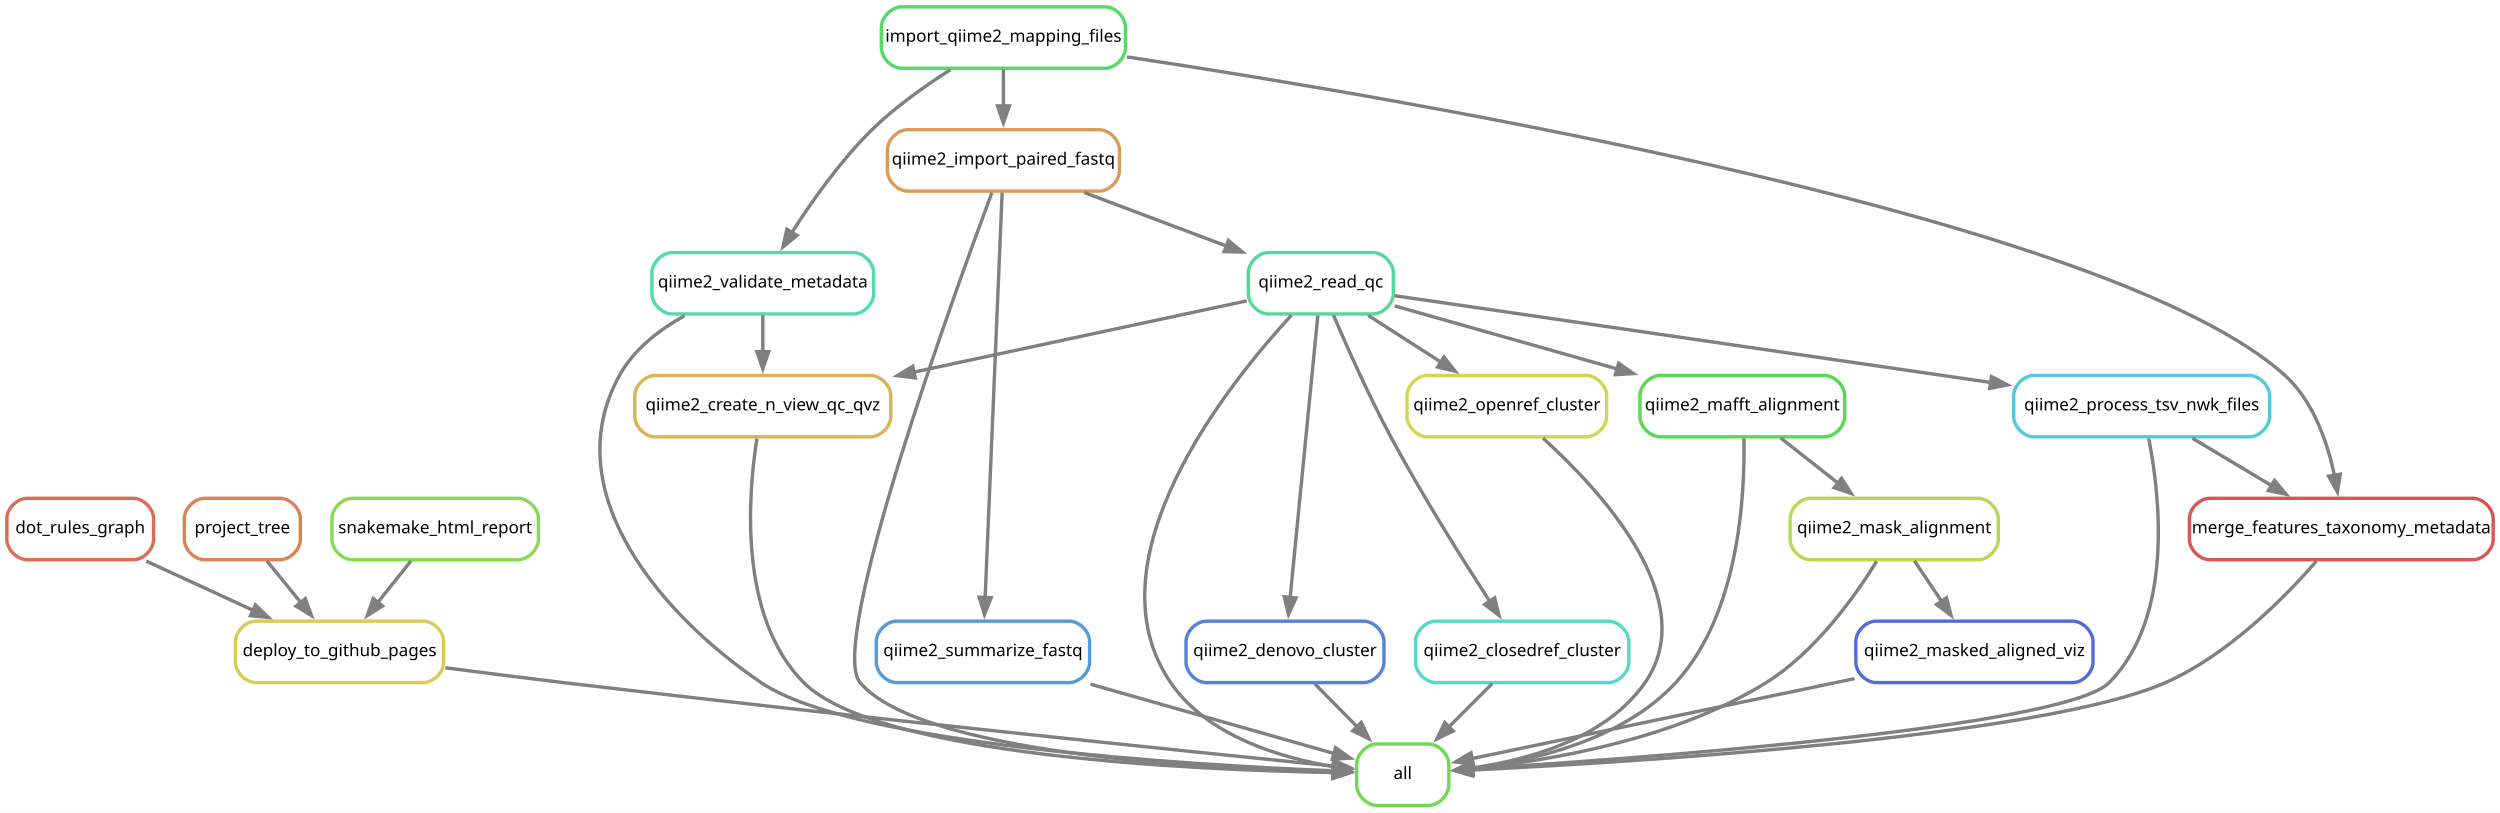
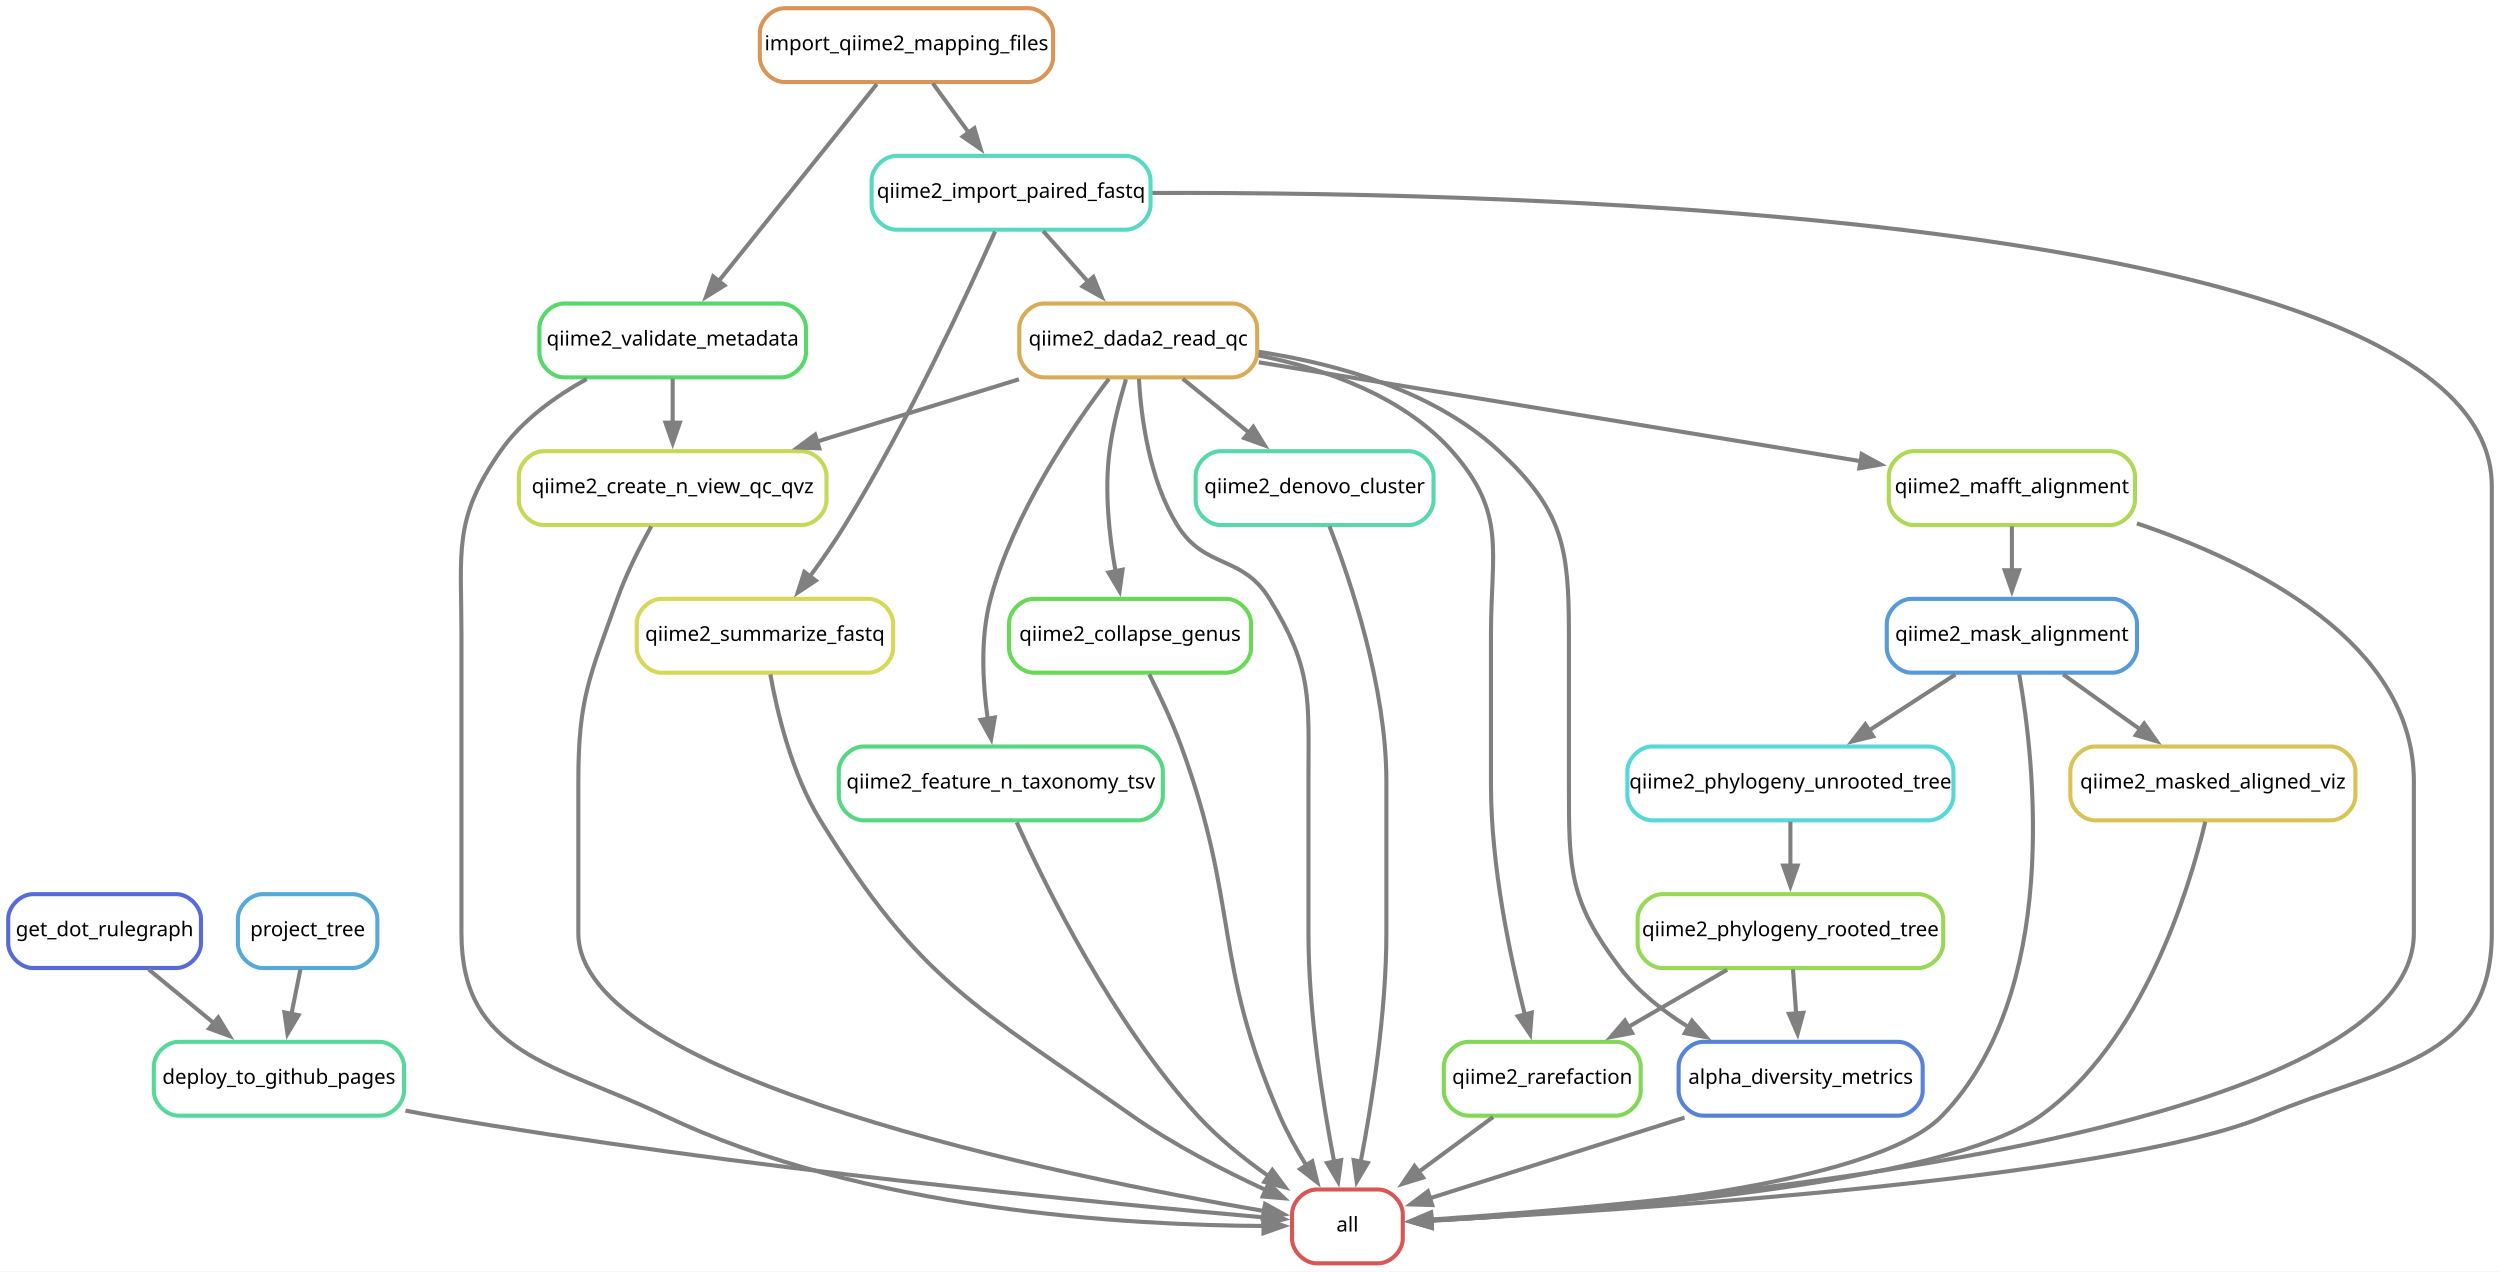
- <svg xmlns="http://www.w3.org/2000/svg" width="1465pt" height="476pt" viewBox="0.00 0.00 1465.00 476.00">
-   <g id="graph0" class="graph" transform="scale(1 1) rotate(0) translate(4 472)">
-     <polygon fill="white" stroke="none" points="-4,4 -4,-472 1461,-472 1461,4 -4,4" />
+ <svg xmlns="http://www.w3.org/2000/svg" width="1219pt" height="620pt" viewBox="0.00 0.00 1219.00 620.00">
+   <g id="graph0" class="graph" transform="scale(1 1) rotate(0) translate(4 616)">
+     <polygon fill="white" stroke="none" points="-4,4 -4,-616 1215,-616 1215,4 -4,4" />
    <g id="node1" class="node">
-       <path fill="none" stroke="#70d856" stroke-width="2" d="M833,-36C833,-36 803,-36 803,-36 797,-36 791,-30 791,-24 791,-24 791,-12 791,-12 791,-6 797,0 803,0 803,0 833,0 833,0 839,0 845,-6 845,-12 845,-12 845,-24 845,-24 845,-30 839,-36 833,-36" />
-       <text text-anchor="middle" x="818" y="-15.5" font-family="sans" font-size="10.00">all</text>
+       <path fill="none" stroke="#d85656" stroke-width="2" d="M668,-36C668,-36 638,-36 638,-36 632,-36 626,-30 626,-24 626,-24 626,-12 626,-12 626,-6 632,0 638,0 638,0 668,0 668,0 674,0 680,-6 680,-12 680,-12 680,-24 680,-24 680,-30 674,-36 668,-36" />
+       <text text-anchor="middle" x="653" y="-15.5" font-family="sans" font-size="10.00">all</text>
    </g>
    <g id="node2" class="node">
-       <path fill="none" stroke="#d8cb56" stroke-width="2" d="M244,-108C244,-108 146,-108 146,-108 140,-108 134,-102 134,-96 134,-96 134,-84 134,-84 134,-78 140,-72 146,-72 146,-72 244,-72 244,-72 250,-72 256,-78 256,-84 256,-84 256,-96 256,-96 256,-102 250,-108 244,-108" />
-       <text text-anchor="middle" x="195" y="-87.5" font-family="sans" font-size="10.00">deploy_to_github_pages</text>
+       <path fill="none" stroke="#56d89a" stroke-width="2" d="M181,-108C181,-108 83,-108 83,-108 77,-108 71,-102 71,-96 71,-96 71,-84 71,-84 71,-78 77,-72 83,-72 83,-72 181,-72 181,-72 187,-72 193,-78 193,-84 193,-84 193,-96 193,-96 193,-102 187,-108 181,-108" />
+       <text text-anchor="middle" x="132" y="-87.5" font-family="sans" font-size="10.00">deploy_to_github_pages</text>
+     </g>
+     <g id="edge12" class="edge">
+       <path fill="none" stroke="grey" stroke-width="2" d="M193.7,-74.48C198.19,-73.59 202.66,-72.75 207,-72 355.55,-46.41 534.07,-29.25 612.59,-22.37" />
+       <polygon fill="grey" stroke="grey" stroke-width="2" points="612.51,-25.89 622.18,-21.55 611.91,-18.92 612.51,-25.89" />
+     </g>
+     <g id="node3" class="node">
+       <path fill="none" stroke="#566bd8" stroke-width="2" d="M82,-180C82,-180 12,-180 12,-180 6,-180 0,-174 0,-168 0,-168 0,-156 0,-156 0,-150 6,-144 12,-144 12,-144 82,-144 82,-144 88,-144 94,-150 94,-156 94,-156 94,-168 94,-168 94,-174 88,-180 82,-180" />
+       <text text-anchor="middle" x="47" y="-159.5" font-family="sans" font-size="10.00">get_dot_rulegraph</text>
+     </g>
+     <g id="edge16" class="edge">
+       <path fill="none" stroke="grey" stroke-width="2" d="M68.45,-143.34C78.14,-135.36 89.78,-125.77 100.44,-116.99" />
+       <polygon fill="grey" stroke="grey" stroke-width="2" points="102.43,-119.88 107.93,-110.83 97.98,-114.48 102.43,-119.88" />
+     </g>
+     <g id="node4" class="node">
+       <path fill="none" stroke="#56a9d8" stroke-width="2" d="M168,-180C168,-180 124,-180 124,-180 118,-180 112,-174 112,-168 112,-168 112,-156 112,-156 112,-150 118,-144 124,-144 124,-144 168,-144 168,-144 174,-144 180,-150 180,-156 180,-156 180,-168 180,-168 180,-174 174,-180 168,-180" />
+       <text text-anchor="middle" x="146" y="-159.5" font-family="sans" font-size="10.00">project_tree</text>
+     </g>
+     <g id="edge15" class="edge">
+       <path fill="none" stroke="grey" stroke-width="2" d="M142.47,-143.34C141.15,-136.75 139.62,-129.08 138.13,-121.67" />
+       <polygon fill="grey" stroke="grey" stroke-width="2" points="141.57,-120.99 136.17,-111.87 134.7,-122.36 141.57,-120.99" />
+     </g>
+     <g id="node5" class="node">
+       <path fill="none" stroke="#56d86b" stroke-width="2" d="M377,-468C377,-468 271,-468 271,-468 265,-468 259,-462 259,-456 259,-456 259,-444 259,-444 259,-438 265,-432 271,-432 271,-432 377,-432 377,-432 383,-432 389,-438 389,-444 389,-444 389,-456 389,-456 389,-462 383,-468 377,-468" />
+       <text text-anchor="middle" x="324" y="-447.5" font-family="sans" font-size="10.00">qiime2_validate_metadata</text>
+     </g>
+     <g id="edge8" class="edge">
+       <path fill="none" stroke="grey" stroke-width="2" d="M282.05,-431.18C266.66,-422.65 250.46,-410.99 240,-396 216.86,-362.83 221,-347.45 221,-307 221,-307 221,-307 221,-161 221,-101.83 266.6,-97.47 320,-72 417.42,-25.53 547.26,-18.51 612.27,-18.21" />
+       <polygon fill="grey" stroke="grey" stroke-width="2" points="612.09,-21.71 622.1,-18.23 612.11,-14.71 612.09,-21.71" />
+     </g>
+     <g id="node10" class="node">
+       <path fill="none" stroke="#c6d856" stroke-width="2" d="M387,-396C387,-396 261,-396 261,-396 255,-396 249,-390 249,-384 249,-384 249,-372 249,-372 249,-366 255,-360 261,-360 261,-360 387,-360 387,-360 393,-360 399,-366 399,-372 399,-372 399,-384 399,-384 399,-390 393,-396 387,-396" />
+       <text text-anchor="middle" x="324" y="-375.5" font-family="sans" font-size="10.00">qiime2_create_n_view_qc_qvz</text>
+     </g>
+     <g id="edge22" class="edge">
+       <path fill="none" stroke="grey" stroke-width="2" d="M324,-431.34C324,-424.75 324,-417.08 324,-409.67" />
+       <polygon fill="grey" stroke="grey" stroke-width="2" points="327.5,-409.93 324,-399.93 320.5,-409.93 327.5,-409.93" />
+     </g>
+     <g id="node6" class="node">
+       <path fill="none" stroke="#d89556" stroke-width="2" d="M497.5,-612C497.5,-612 378.5,-612 378.5,-612 372.5,-612 366.5,-606 366.5,-600 366.5,-600 366.5,-588 366.5,-588 366.5,-582 372.5,-576 378.5,-576 378.5,-576 497.5,-576 497.5,-576 503.5,-576 509.5,-582 509.5,-588 509.5,-588 509.5,-600 509.5,-600 509.5,-606 503.5,-612 497.5,-612" />
+       <text text-anchor="middle" x="438" y="-591.5" font-family="sans" font-size="10.00">import_qiime2_mapping_files</text>
+     </g>
+     <g id="edge17" class="edge">
+       <path fill="none" stroke="grey" stroke-width="2" d="M423.56,-575.02C404.12,-550.8 369.32,-507.45 346.45,-478.96" />
+       <polygon fill="grey" stroke="grey" stroke-width="2" points="349.21,-476.81 340.22,-471.2 343.75,-481.19 349.21,-476.81" />
+     </g>
+     <g id="node7" class="node">
+       <path fill="none" stroke="#56d8c1" stroke-width="2" d="M545,-540C545,-540 433,-540 433,-540 427,-540 421,-534 421,-528 421,-528 421,-516 421,-516 421,-510 427,-504 433,-504 433,-504 545,-504 545,-504 551,-504 557,-510 557,-516 557,-516 557,-528 557,-528 557,-534 551,-540 545,-540" />
+       <text text-anchor="middle" x="489" y="-519.5" font-family="sans" font-size="10.00">qiime2_import_paired_fastq</text>
+     </g>
+     <g id="edge18" class="edge">
+       <path fill="none" stroke="grey" stroke-width="2" d="M450.87,-575.34C456.2,-568.01 462.53,-559.34 468.47,-551.18" />
+       <polygon fill="grey" stroke="grey" stroke-width="2" points="471.11,-553.49 474.17,-543.35 465.46,-549.37 471.11,-553.49" />
+     </g>
+     <g id="edge14" class="edge">
+       <path fill="none" stroke="grey" stroke-width="2" d="M557.9,-521.92C738.37,-522.47 1211,-511.3 1211,-379 1211,-379 1211,-379 1211,-161 1211,-98.11 1158.95,-96.43 1101,-72 1027.84,-41.15 789.56,-25.92 693.6,-20.92" />
+       <polygon fill="grey" stroke="grey" stroke-width="2" points="693.96,-17.44 683.79,-20.42 693.6,-24.43 693.96,-17.44" />
+     </g>
+     <g id="node8" class="node">
+       <path fill="none" stroke="#d6d856" stroke-width="2" d="M419.5,-324C419.5,-324 318.5,-324 318.5,-324 312.5,-324 306.5,-318 306.5,-312 306.5,-312 306.5,-300 306.5,-300 306.5,-294 312.5,-288 318.5,-288 318.5,-288 419.5,-288 419.5,-288 425.5,-288 431.5,-294 431.5,-300 431.5,-300 431.5,-312 431.5,-312 431.5,-318 425.5,-324 419.5,-324" />
+       <text text-anchor="middle" x="369" y="-303.5" font-family="sans" font-size="10.00">qiime2_summarize_fastq</text>
+     </g>
+     <g id="edge19" class="edge">
+       <path fill="none" stroke="grey" stroke-width="2" d="M481.19,-503.09C467.71,-472.79 438.6,-409.87 408,-360 402.83,-351.56 396.69,-342.77 390.83,-334.82" />
+       <polygon fill="grey" stroke="grey" stroke-width="2" points="393.78,-332.92 384.96,-327.05 388.19,-337.14 393.78,-332.92" />
+     </g>
+     <g id="node9" class="node">
+       <path fill="none" stroke="#d8ac56" stroke-width="2" d="M597,-468C597,-468 505,-468 505,-468 499,-468 493,-462 493,-456 493,-456 493,-444 493,-444 493,-438 499,-432 505,-432 505,-432 597,-432 597,-432 603,-432 609,-438 609,-444 609,-444 609,-456 609,-456 609,-462 603,-468 597,-468" />
+       <text text-anchor="middle" x="551" y="-447.5" font-family="sans" font-size="10.00">qiime2_dada2_read_qc</text>
+     </g>
+     <g id="edge20" class="edge">
+       <path fill="none" stroke="grey" stroke-width="2" d="M504.65,-503.34C511.28,-495.85 519.16,-486.95 526.53,-478.63" />
+       <polygon fill="grey" stroke="grey" stroke-width="2" points="529.13,-480.97 533.14,-471.17 523.89,-476.33 529.13,-480.97" />
+     </g>
+     <g id="edge7" class="edge">
+       <path fill="none" stroke="grey" stroke-width="2" d="M371.62,-287.16C375,-268.35 382.17,-238.39 396,-216 444.92,-136.84 471.88,-125.53 548,-72 568.29,-57.73 592.97,-45.07 613.3,-35.7" />
+       <polygon fill="grey" stroke="grey" stroke-width="2" points="614.56,-38.98 622.25,-31.69 611.69,-32.59 614.56,-38.98" />
+     </g>
+     <g id="edge1" class="edge">
+       <path fill="none" stroke="grey" stroke-width="2" d="M551.32,-431.32C552.42,-412.37 556.39,-382.05 570,-360 583.46,-338.21 601.54,-345.79 615,-324 636.25,-289.59 634,-275.45 634,-235 634,-235 634,-235 634,-161 634,-122.31 641.01,-78.21 646.52,-49.56" />
+       <polygon fill="grey" stroke="grey" stroke-width="2" points="649.94,-50.29 648.47,-39.8 643.08,-48.92 649.94,-50.29" />
+     </g>
+     <g id="edge21" class="edge">
+       <path fill="none" stroke="grey" stroke-width="2" d="M492.84,-431.06C462.8,-421.8 425.92,-410.43 394.3,-400.68" />
+       <polygon fill="grey" stroke="grey" stroke-width="2" points="395.49,-397.38 384.9,-397.78 393.43,-404.07 395.49,-397.38" />
+     </g>
+     <g id="node11" class="node">
+       <path fill="none" stroke="#56d8a9" stroke-width="2" d="M683,-396C683,-396 591,-396 591,-396 585,-396 579,-390 579,-384 579,-384 579,-372 579,-372 579,-366 585,-360 591,-360 591,-360 683,-360 683,-360 689,-360 695,-366 695,-372 695,-372 695,-384 695,-384 695,-390 689,-396 683,-396" />
+       <text text-anchor="middle" x="637" y="-375.5" font-family="sans" font-size="10.00">qiime2_denovo_cluster</text>
+     </g>
+     <g id="edge23" class="edge">
+       <path fill="none" stroke="grey" stroke-width="2" d="M572.7,-431.34C582.51,-423.36 594.29,-413.77 605.07,-404.99" />
+       <polygon fill="grey" stroke="grey" stroke-width="2" points="607.11,-407.84 612.66,-398.81 602.69,-402.41 607.11,-407.84" />
+     </g>
+     <g id="node12" class="node">
+       <path fill="none" stroke="#afd856" stroke-width="2" d="M1025,-396C1025,-396 929,-396 929,-396 923,-396 917,-390 917,-384 917,-384 917,-372 917,-372 917,-366 923,-360 929,-360 929,-360 1025,-360 1025,-360 1031,-360 1037,-366 1037,-372 1037,-372 1037,-384 1037,-384 1037,-390 1031,-396 1025,-396" />
+       <text text-anchor="middle" x="977" y="-375.5" font-family="sans" font-size="10.00">qiime2_mafft_alignment</text>
+     </g>
+     <g id="edge24" class="edge">
+       <path fill="none" stroke="grey" stroke-width="2" d="M609.79,-439.34C686.34,-426.76 820.19,-404.77 903.41,-391.09" />
+       <polygon fill="grey" stroke="grey" stroke-width="2" points="903.78,-394.58 913.08,-389.5 902.64,-387.67 903.78,-394.58" />
+     </g>
+     <g id="node15" class="node">
+       <path fill="none" stroke="#56d882" stroke-width="2" d="M551,-252C551,-252 417,-252 417,-252 411,-252 405,-246 405,-240 405,-240 405,-228 405,-228 405,-222 411,-216 417,-216 417,-216 551,-216 551,-216 557,-216 563,-222 563,-228 563,-228 563,-240 563,-240 563,-246 557,-252 551,-252" />
+       <text text-anchor="middle" x="484" y="-231.5" font-family="sans" font-size="10.00">qiime2_feature_n_taxonomy_tsv</text>
+     </g>
+     <g id="edge27" class="edge">
+       <path fill="none" stroke="grey" stroke-width="2" d="M536.73,-431.3C519.14,-408.23 490.19,-365.86 479,-324 473.92,-305.01 475.11,-282.95 477.61,-265.54" />
+       <polygon fill="grey" stroke="grey" stroke-width="2" points="481.05,-266.16 479.28,-255.71 474.15,-264.98 481.05,-266.16" />
+     </g>
+     <g id="node16" class="node">
+       <path fill="none" stroke="#68d856" stroke-width="2" d="M594,-324C594,-324 500,-324 500,-324 494,-324 488,-318 488,-312 488,-312 488,-300 488,-300 488,-294 494,-288 500,-288 500,-288 594,-288 594,-288 600,-288 606,-294 606,-300 606,-300 606,-312 606,-312 606,-318 600,-324 594,-324" />
+       <text text-anchor="middle" x="547" y="-303.5" font-family="sans" font-size="10.00">qiime2_collapse_genus</text>
+     </g>
+     <g id="edge28" class="edge">
+       <path fill="none" stroke="grey" stroke-width="2" d="M545.03,-431.08C541.96,-420.92 538.54,-407.89 537,-396 534.47,-376.53 536.87,-354.62 539.95,-337.41" />
+       <polygon fill="grey" stroke="grey" stroke-width="2" points="543.36,-338.21 541.89,-327.72 536.49,-336.84 543.36,-338.21" />
+     </g>
+     <g id="node17" class="node">
+       <path fill="none" stroke="#80d856" stroke-width="2" d="M784,-108C784,-108 712,-108 712,-108 706,-108 700,-102 700,-96 700,-96 700,-84 700,-84 700,-78 706,-72 712,-72 712,-72 784,-72 784,-72 790,-72 796,-78 796,-84 796,-84 796,-96 796,-96 796,-102 790,-108 784,-108" />
+       <text text-anchor="middle" x="748" y="-87.5" font-family="sans" font-size="10.00">qiime2_rarefaction</text>
+     </g>
+     <g id="edge29" class="edge">
+       <path fill="none" stroke="grey" stroke-width="2" d="M609.63,-442.72C641.92,-436.21 680.17,-422.96 704,-396 730.79,-365.69 723,-347.45 723,-307 723,-307 723,-307 723,-233 723,-193.89 732.31,-149.62 739.57,-121.06" />
+       <polygon fill="grey" stroke="grey" stroke-width="2" points="742.88,-122.25 742.05,-111.68 736.11,-120.46 742.88,-122.25" />
+     </g>
+     <g id="node20" class="node">
+       <path fill="none" stroke="#5682d8" stroke-width="2" d="M921.5,-108C921.5,-108 826.5,-108 826.5,-108 820.5,-108 814.5,-102 814.5,-96 814.5,-96 814.5,-84 814.5,-84 814.5,-78 820.5,-72 826.5,-72 826.5,-72 921.5,-72 921.5,-72 927.5,-72 933.5,-78 933.5,-84 933.5,-84 933.5,-96 933.5,-96 933.5,-102 927.5,-108 921.5,-108" />
+       <text text-anchor="middle" x="874" y="-87.5" font-family="sans" font-size="10.00">alpha_diversity_metrics</text>
+     </g>
+     <g id="edge33" class="edge">
+       <path fill="none" stroke="grey" stroke-width="2" d="M609.81,-444.46C647.54,-438.67 695.22,-425.56 727,-396 758.01,-367.16 761,-349.34 761,-307 761,-307 761,-307 761,-233 761,-191.91 761.09,-176.68 786,-144 794.86,-132.37 807.08,-122.75 819.58,-115.05" />
+       <polygon fill="grey" stroke="grey" stroke-width="2" points="820.99,-118.28 827.94,-110.28 817.52,-112.2 820.99,-118.28" />
    </g>
    <g id="edge10" class="edge">
-       <path fill="none" stroke="grey" stroke-width="2" d="M256.94,-80.68C278.75,-77.83 303.45,-74.68 326,-72 493.45,-52.12 693.36,-31.57 777.51,-23.06" />
-       <polygon fill="grey" stroke="grey" stroke-width="2" points="777.62,-26.57 787.22,-22.08 776.92,-19.6 777.62,-26.57" />
-     </g>
-     <g id="node3" class="node">
-       <path fill="none" stroke="#d86e56" stroke-width="2" d="M74,-180C74,-180 12,-180 12,-180 6,-180 0,-174 0,-168 0,-168 0,-156 0,-156 0,-150 6,-144 12,-144 12,-144 74,-144 74,-144 80,-144 86,-150 86,-156 86,-156 86,-168 86,-168 86,-174 80,-180 74,-180" />
-       <text text-anchor="middle" x="43" y="-159.5" font-family="sans" font-size="10.00">dot_rules_graph</text>
-     </g>
-     <g id="edge17" class="edge">
-       <path fill="none" stroke="grey" stroke-width="2" d="M81.75,-143.15C100.79,-134.38 123.98,-123.71 144.4,-114.3" />
-       <polygon fill="grey" stroke="grey" stroke-width="2" points="145.69,-117.56 153.31,-110.2 142.76,-111.2 145.69,-117.56" />
-     </g>
-     <g id="node4" class="node">
-       <path fill="none" stroke="#d88556" stroke-width="2" d="M160,-180C160,-180 116,-180 116,-180 110,-180 104,-174 104,-168 104,-168 104,-156 104,-156 104,-150 110,-144 116,-144 116,-144 160,-144 160,-144 166,-144 172,-150 172,-156 172,-156 172,-168 172,-168 172,-174 166,-180 160,-180" />
-       <text text-anchor="middle" x="138" y="-159.5" font-family="sans" font-size="10.00">project_tree</text>
-     </g>
-     <g id="edge16" class="edge">
-       <path fill="none" stroke="grey" stroke-width="2" d="M152.38,-143.34C158.41,-135.93 165.57,-127.14 172.28,-118.9" />
-       <polygon fill="grey" stroke="grey" stroke-width="2" points="174.91,-121.21 178.51,-111.25 169.48,-116.79 174.91,-121.21" />
-     </g>
-     <g id="node5" class="node">
-       <path fill="none" stroke="#88d856" stroke-width="2" d="M299.5,-180C299.5,-180 202.5,-180 202.5,-180 196.5,-180 190.5,-174 190.5,-168 190.5,-168 190.5,-156 190.5,-156 190.5,-150 196.5,-144 202.5,-144 202.5,-144 299.5,-144 299.5,-144 305.5,-144 311.5,-150 311.5,-156 311.5,-156 311.5,-168 311.5,-168 311.5,-174 305.5,-180 299.5,-180" />
-       <text text-anchor="middle" x="251" y="-159.5" font-family="sans" font-size="10.00">snakemake_html_report</text>
-     </g>
-     <g id="edge15" class="edge">
-       <path fill="none" stroke="grey" stroke-width="2" d="M236.87,-143.34C230.95,-135.93 223.91,-127.14 217.32,-118.9" />
-       <polygon fill="grey" stroke="grey" stroke-width="2" points="220.19,-116.89 211.21,-111.27 214.73,-121.26 220.19,-116.89" />
-     </g>
-     <g id="node6" class="node">
-       <path fill="none" stroke="#56d8b1" stroke-width="2" d="M496,-324C496,-324 390,-324 390,-324 384,-324 378,-318 378,-312 378,-312 378,-300 378,-300 378,-294 384,-288 390,-288 390,-288 496,-288 496,-288 502,-288 508,-294 508,-300 508,-300 508,-312 508,-312 508,-318 502,-324 496,-324" />
-       <text text-anchor="middle" x="443" y="-303.5" font-family="sans" font-size="10.00">qiime2_validate_metadata</text>
+       <path fill="none" stroke="grey" stroke-width="2" d="M313.55,-359.37C307.96,-349.29 301.35,-336.26 297,-324 283.48,-285.88 278,-275.45 278,-235 278,-235 278,-235 278,-161 278,-90.11 515.36,-42.14 612.4,-25.49" />
+       <polygon fill="grey" stroke="grey" stroke-width="2" points="612.85,-28.96 622.14,-23.85 611.69,-22.06 612.85,-28.96" />
+     </g>
+     <g id="edge5" class="edge">
+       <path fill="none" stroke="grey" stroke-width="2" d="M644.25,-359.41C654.5,-332.91 672,-280.96 672,-235 672,-235 672,-235 672,-161 672,-122.31 664.99,-78.21 659.48,-49.56" />
+       <polygon fill="grey" stroke="grey" stroke-width="2" points="662.92,-48.92 657.53,-39.8 656.06,-50.29 662.92,-48.92" />
+     </g>
+     <g id="edge11" class="edge">
+       <path fill="none" stroke="grey" stroke-width="2" d="M1037.94,-360.8C1095.48,-341.37 1173,-302.65 1173,-235 1173,-235 1173,-235 1173,-161 1173,-61.78 816.22,-29.5 693.72,-21.35" />
+       <polygon fill="grey" stroke="grey" stroke-width="2" points="694.18,-17.87 683.98,-20.72 693.73,-24.85 694.18,-17.87" />
+     </g>
+     <g id="node13" class="node">
+       <path fill="none" stroke="#569ad8" stroke-width="2" d="M1026,-324C1026,-324 928,-324 928,-324 922,-324 916,-318 916,-312 916,-312 916,-300 916,-300 916,-294 922,-288 928,-288 928,-288 1026,-288 1026,-288 1032,-288 1038,-294 1038,-300 1038,-300 1038,-312 1038,-312 1038,-318 1032,-324 1026,-324" />
+       <text text-anchor="middle" x="977" y="-303.5" font-family="sans" font-size="10.00">qiime2_mask_alignment</text>
+     </g>
+     <g id="edge25" class="edge">
+       <path fill="none" stroke="grey" stroke-width="2" d="M977,-359.34C977,-352.75 977,-345.08 977,-337.67" />
+       <polygon fill="grey" stroke="grey" stroke-width="2" points="980.5,-337.93 977,-327.93 973.5,-337.93 980.5,-337.93" />
    </g>
    <g id="edge6" class="edge">
-       <path fill="none" stroke="grey" stroke-width="2" d="M397.16,-287.01C382.26,-278.72 367.41,-267.25 359,-252 320.97,-183.04 385.09,-110.43 442,-72 496.13,-35.45 691.73,-23.73 777.37,-20.3" />
-       <polygon fill="grey" stroke="grey" stroke-width="2" points="777.24,-23.8 787.1,-19.93 776.98,-16.81 777.24,-23.8" />
-     </g>
-     <g id="node11" class="node">
-       <path fill="none" stroke="#d8b456" stroke-width="2" d="M506,-252C506,-252 380,-252 380,-252 374,-252 368,-246 368,-240 368,-240 368,-228 368,-228 368,-222 374,-216 380,-216 380,-216 506,-216 506,-216 512,-216 518,-222 518,-228 518,-228 518,-240 518,-240 518,-246 512,-252 506,-252" />
-       <text text-anchor="middle" x="443" y="-231.5" font-family="sans" font-size="10.00">qiime2_create_n_view_qc_qvz</text>
-     </g>
-     <g id="edge23" class="edge">
-       <path fill="none" stroke="grey" stroke-width="2" d="M443,-287.34C443,-280.75 443,-273.08 443,-265.67" />
-       <polygon fill="grey" stroke="grey" stroke-width="2" points="446.5,-265.93 443,-255.93 439.5,-265.93 446.5,-265.93" />
-     </g>
-     <g id="node7" class="node">
-       <path fill="none" stroke="#56d86b" stroke-width="2" d="M643.5,-468C643.5,-468 524.5,-468 524.5,-468 518.5,-468 512.5,-462 512.5,-456 512.5,-456 512.5,-444 512.5,-444 512.5,-438 518.5,-432 524.5,-432 524.5,-432 643.5,-432 643.5,-432 649.5,-432 655.5,-438 655.5,-444 655.5,-444 655.5,-456 655.5,-456 655.5,-462 649.5,-468 643.5,-468" />
-       <text text-anchor="middle" x="584" y="-447.5" font-family="sans" font-size="10.00">import_qiime2_mapping_files</text>
-     </g>
-     <g id="edge18" class="edge">
-       <path fill="none" stroke="grey" stroke-width="2" d="M552.92,-431.08C538.11,-421.71 520.68,-409.4 507,-396 488.62,-378 471.81,-354.19 460.03,-335.73" />
-       <polygon fill="grey" stroke="grey" stroke-width="2" points="463.06,-333.98 454.81,-327.33 457.12,-337.67 463.06,-333.98" />
-     </g>
-     <g id="node8" class="node">
-       <path fill="none" stroke="#d89c56" stroke-width="2" d="M640,-396C640,-396 528,-396 528,-396 522,-396 516,-390 516,-384 516,-384 516,-372 516,-372 516,-366 522,-360 528,-360 528,-360 640,-360 640,-360 646,-360 652,-366 652,-372 652,-372 652,-384 652,-384 652,-390 646,-396 640,-396" />
-       <text text-anchor="middle" x="584" y="-375.5" font-family="sans" font-size="10.00">qiime2_import_paired_fastq</text>
-     </g>
-     <g id="edge19" class="edge">
-       <path fill="none" stroke="grey" stroke-width="2" d="M584,-431.34C584,-424.75 584,-417.08 584,-409.67" />
-       <polygon fill="grey" stroke="grey" stroke-width="2" points="587.5,-409.93 584,-399.93 580.5,-409.93 587.5,-409.93" />
+       <path fill="none" stroke="grey" stroke-width="2" d="M980.58,-287.18C988.18,-243.79 1000.76,-131.87 943,-72 909.2,-36.96 765.49,-24.73 693.89,-20.76" />
+       <polygon fill="grey" stroke="grey" stroke-width="2" points="694.18,-17.27 684.01,-20.25 693.82,-24.26 694.18,-17.27" />
+     </g>
+     <g id="node14" class="node">
+       <path fill="none" stroke="#d8c356" stroke-width="2" d="M1132.5,-252C1132.5,-252 1017.5,-252 1017.5,-252 1011.5,-252 1005.5,-246 1005.5,-240 1005.5,-240 1005.5,-228 1005.5,-228 1005.5,-222 1011.5,-216 1017.5,-216 1017.5,-216 1132.5,-216 1132.5,-216 1138.5,-216 1144.5,-222 1144.5,-228 1144.5,-228 1144.5,-240 1144.5,-240 1144.5,-246 1138.5,-252 1132.5,-252" />
+       <text text-anchor="middle" x="1075" y="-231.5" font-family="sans" font-size="10.00">qiime2_masked_aligned_viz</text>
+     </g>
+     <g id="edge26" class="edge">
+       <path fill="none" stroke="grey" stroke-width="2" d="M1001.98,-287.15C1013.39,-279.01 1027.1,-269.22 1039.54,-260.33" />
+       <polygon fill="grey" stroke="grey" stroke-width="2" points="1041.5,-263.23 1047.6,-254.57 1037.43,-257.54 1041.5,-263.23" />
    </g>
    <g id="node19" class="node">
-       <path fill="none" stroke="#d85656" stroke-width="2" d="M1445,-180C1445,-180 1291,-180 1291,-180 1285,-180 1279,-174 1279,-168 1279,-168 1279,-156 1279,-156 1279,-150 1285,-144 1291,-144 1291,-144 1445,-144 1445,-144 1451,-144 1457,-150 1457,-156 1457,-156 1457,-168 1457,-168 1457,-174 1451,-180 1445,-180" />
-       <text text-anchor="middle" x="1368" y="-159.5" font-family="sans" font-size="10.00">merge_features_taxonomy_metadata</text>
+       <path fill="none" stroke="#56d8d8" stroke-width="2" d="M936.5,-252C936.5,-252 801.5,-252 801.5,-252 795.5,-252 789.5,-246 789.5,-240 789.5,-240 789.5,-228 789.5,-228 789.5,-222 795.5,-216 801.5,-216 801.5,-216 936.5,-216 936.5,-216 942.5,-216 948.5,-222 948.5,-228 948.5,-228 948.5,-240 948.5,-240 948.5,-246 942.5,-252 936.5,-252" />
+       <text text-anchor="middle" x="869" y="-231.5" font-family="sans" font-size="10.00">qiime2_phylogeny_unrooted_tree</text>
+     </g>
+     <g id="edge32" class="edge">
+       <path fill="none" stroke="grey" stroke-width="2" d="M949.47,-287.15C936.65,-278.84 921.18,-268.82 907.25,-259.79" />
+       <polygon fill="grey" stroke="grey" stroke-width="2" points="909.32,-256.96 899.02,-254.46 905.51,-262.83 909.32,-256.96" />
+     </g>
+     <g id="edge4" class="edge">
+       <path fill="none" stroke="grey" stroke-width="2" d="M1071.29,-215.26C1063.19,-181.36 1040.55,-107.58 991,-72 944.02,-38.27 772.94,-25.19 693.74,-20.86" />
+       <polygon fill="grey" stroke="grey" stroke-width="2" points="694.15,-17.37 683.98,-20.35 693.78,-24.37 694.15,-17.37" />
+     </g>
+     <g id="edge9" class="edge">
+       <path fill="none" stroke="grey" stroke-width="2" d="M491.76,-215.02C505.96,-183.52 538.52,-117.41 580,-72 590.03,-61.02 602.66,-50.9 614.58,-42.5" />
+       <polygon fill="grey" stroke="grey" stroke-width="2" points="616.4,-45.5 622.73,-37 612.48,-39.7 616.4,-45.5" />
+     </g>
+     <g id="edge3" class="edge">
+       <path fill="none" stroke="grey" stroke-width="2" d="M556.39,-287.19C561.47,-277.07 567.6,-264.04 572,-252 600.44,-174.24 587.09,-147.97 620,-72 623.55,-63.81 628.23,-55.41 632.94,-47.77" />
+       <polygon fill="grey" stroke="grey" stroke-width="2" points="635.84,-49.74 638.34,-39.44 629.96,-45.93 635.84,-49.74" />
+     </g>
+     <g id="edge2" class="edge">
+       <path fill="none" stroke="grey" stroke-width="2" d="M724.03,-71.34C712.97,-63.19 699.65,-53.37 687.54,-44.45" />
+       <polygon fill="grey" stroke="grey" stroke-width="2" points="689.86,-41.81 679.73,-38.7 685.71,-47.45 689.86,-41.81" />
+     </g>
+     <g id="node18" class="node">
+       <path fill="none" stroke="#97d856" stroke-width="2" d="M931.5,-180C931.5,-180 806.5,-180 806.5,-180 800.5,-180 794.5,-174 794.5,-168 794.5,-168 794.5,-156 794.5,-156 794.5,-150 800.5,-144 806.5,-144 806.5,-144 931.5,-144 931.5,-144 937.5,-144 943.5,-150 943.5,-156 943.5,-156 943.5,-168 943.5,-168 943.5,-174 937.5,-180 931.5,-180" />
+       <text text-anchor="middle" x="869" y="-159.5" font-family="sans" font-size="10.00">qiime2_phylogeny_rooted_tree</text>
+     </g>
+     <g id="edge30" class="edge">
+       <path fill="none" stroke="grey" stroke-width="2" d="M838.15,-143.15C823.5,-134.68 805.77,-124.42 789.93,-115.25" />
+       <polygon fill="grey" stroke="grey" stroke-width="2" points="791.82,-112.31 781.41,-110.33 788.31,-118.37 791.82,-112.31" />
+     </g>
+     <g id="edge34" class="edge">
+       <path fill="none" stroke="grey" stroke-width="2" d="M870.26,-143.34C870.73,-136.75 871.28,-129.08 871.81,-121.67" />
+       <polygon fill="grey" stroke="grey" stroke-width="2" points="875.28,-122.15 872.51,-111.92 868.3,-121.65 875.28,-122.15" />
    </g>
    <g id="edge31" class="edge">
-       <path fill="none" stroke="grey" stroke-width="2" d="M656.37,-438.65C824.34,-413.31 1234.05,-343.47 1335,-252 1351.59,-236.97 1359.87,-212.83 1363.98,-193.48" />
-       <polygon fill="grey" stroke="grey" stroke-width="2" points="1367.41,-194.17 1365.72,-183.71 1360.52,-192.94 1367.41,-194.17" />
-     </g>
-     <g id="edge7" class="edge">
-       <path fill="none" stroke="grey" stroke-width="2" d="M577.25,-359.08C554.15,-297.14 480.79,-94.68 500,-72 535.07,-30.6 699.38,-21.51 777.09,-19.54" />
-       <polygon fill="grey" stroke="grey" stroke-width="2" points="777.15,-23.03 787.07,-19.32 777,-16.04 777.15,-23.03" />
-     </g>
-     <g id="node9" class="node">
-       <path fill="none" stroke="#569ad8" stroke-width="2" d="M622.5,-108C622.5,-108 521.5,-108 521.5,-108 515.5,-108 509.5,-102 509.5,-96 509.5,-96 509.5,-84 509.5,-84 509.5,-78 515.5,-72 521.5,-72 521.5,-72 622.5,-72 622.5,-72 628.5,-72 634.5,-78 634.5,-84 634.5,-84 634.5,-96 634.5,-96 634.5,-102 628.5,-108 622.5,-108" />
-       <text text-anchor="middle" x="572" y="-87.5" font-family="sans" font-size="10.00">qiime2_summarize_fastq</text>
-     </g>
-     <g id="edge20" class="edge">
-       <path fill="none" stroke="grey" stroke-width="2" d="M583.25,-359.11C581.25,-311.56 575.8,-181.6 573.29,-121.83" />
-       <polygon fill="grey" stroke="grey" stroke-width="2" points="576.79,-121.75 572.88,-111.91 569.8,-122.05 576.79,-121.75" />
-     </g>
-     <g id="node10" class="node">
-       <path fill="none" stroke="#56d89a" stroke-width="2" d="M800.5,-324C800.5,-324 739.5,-324 739.5,-324 733.5,-324 727.5,-318 727.5,-312 727.5,-312 727.5,-300 727.5,-300 727.5,-294 733.5,-288 739.5,-288 739.5,-288 800.5,-288 800.5,-288 806.5,-288 812.5,-294 812.5,-300 812.5,-300 812.5,-312 812.5,-312 812.5,-318 806.5,-324 800.5,-324" />
-       <text text-anchor="middle" x="770" y="-303.5" font-family="sans" font-size="10.00">qiime2_read_qc</text>
-     </g>
-     <g id="edge21" class="edge">
-       <path fill="none" stroke="grey" stroke-width="2" d="M631.42,-359.15C656.78,-349.61 688.16,-337.8 714.64,-327.83" />
-       <polygon fill="grey" stroke="grey" stroke-width="2" points="715.85,-331.12 723.98,-324.32 713.38,-324.57 715.85,-331.12" />
-     </g>
-     <g id="edge14" class="edge">
-       <path fill="none" stroke="grey" stroke-width="2" d="M635.03,-71.06C680.05,-58.25 739.26,-41.4 777.96,-30.39" />
-       <polygon fill="grey" stroke="grey" stroke-width="2" points="778.67,-33.83 787.33,-27.73 776.76,-27.1 778.67,-33.83" />
-     </g>
-     <g id="edge4" class="edge">
-       <path fill="none" stroke="grey" stroke-width="2" d="M752.77,-287.29C715.17,-246.47 632.95,-143.75 682,-72 703.3,-40.83 745.87,-27.99 777.73,-22.7" />
-       <polygon fill="grey" stroke="grey" stroke-width="2" points="777.81,-26.23 787.22,-21.35 776.82,-19.3 777.81,-26.23" />
-     </g>
-     <g id="edge22" class="edge">
-       <path fill="none" stroke="grey" stroke-width="2" d="M726.58,-295.7C676.98,-285.09 594.54,-267.44 531.29,-253.9" />
-       <polygon fill="grey" stroke="grey" stroke-width="2" points="532.38,-250.55 521.87,-251.88 530.92,-257.4 532.38,-250.55" />
-     </g>
-     <g id="node12" class="node">
-       <path fill="none" stroke="#5682d8" stroke-width="2" d="M795,-108C795,-108 703,-108 703,-108 697,-108 691,-102 691,-96 691,-96 691,-84 691,-84 691,-78 697,-72 703,-72 703,-72 795,-72 795,-72 801,-72 807,-78 807,-84 807,-84 807,-96 807,-96 807,-102 801,-108 795,-108" />
-       <text text-anchor="middle" x="749" y="-87.5" font-family="sans" font-size="10.00">qiime2_denovo_cluster</text>
-     </g>
-     <g id="edge24" class="edge">
-       <path fill="none" stroke="grey" stroke-width="2" d="M768.25,-287.12C764.66,-250.62 756.47,-167.13 752.02,-121.74" />
-       <polygon fill="grey" stroke="grey" stroke-width="2" points="755.52,-121.6 751.06,-111.99 748.55,-122.28 755.52,-121.6" />
-     </g>
-     <g id="node13" class="node">
-       <path fill="none" stroke="#56d8c9" stroke-width="2" d="M938.5,-108C938.5,-108 837.5,-108 837.5,-108 831.5,-108 825.5,-102 825.5,-96 825.5,-96 825.5,-84 825.5,-84 825.5,-78 831.5,-72 837.5,-72 837.5,-72 938.5,-72 938.5,-72 944.5,-72 950.5,-78 950.5,-84 950.5,-84 950.5,-96 950.5,-96 950.5,-102 944.5,-108 938.5,-108" />
-       <text text-anchor="middle" x="888" y="-87.5" font-family="sans" font-size="10.00">qiime2_closedref_cluster</text>
-     </g>
-     <g id="edge25" class="edge">
-       <path fill="none" stroke="grey" stroke-width="2" d="M777.4,-287.3C785.18,-269.12 798.06,-240.14 811,-216 829.19,-182.06 852.72,-144.65 868.96,-119.68" />
-       <polygon fill="grey" stroke="grey" stroke-width="2" points="871.87,-121.63 874.42,-111.35 866.01,-117.79 871.87,-121.63" />
-     </g>
-     <g id="node14" class="node">
-       <path fill="none" stroke="#ced856" stroke-width="2" d="M925.5,-252C925.5,-252 832.5,-252 832.5,-252 826.5,-252 820.5,-246 820.5,-240 820.5,-240 820.5,-228 820.5,-228 820.5,-222 826.5,-216 832.5,-216 832.5,-216 925.5,-216 925.5,-216 931.5,-216 937.5,-222 937.5,-228 937.5,-228 937.5,-240 937.5,-240 937.5,-246 931.5,-252 925.5,-252" />
-       <text text-anchor="middle" x="879" y="-231.5" font-family="sans" font-size="10.00">qiime2_openref_cluster</text>
-     </g>
-     <g id="edge26" class="edge">
-       <path fill="none" stroke="grey" stroke-width="2" d="M797.79,-287.15C810.73,-278.84 826.34,-268.82 840.4,-259.79" />
-       <polygon fill="grey" stroke="grey" stroke-width="2" points="842.19,-262.8 848.72,-254.45 838.41,-256.91 842.19,-262.8" />
-     </g>
-     <g id="node15" class="node">
-       <path fill="none" stroke="#59d856" stroke-width="2" d="M1065,-252C1065,-252 969,-252 969,-252 963,-252 957,-246 957,-240 957,-240 957,-228 957,-228 957,-222 963,-216 969,-216 969,-216 1065,-216 1065,-216 1071,-216 1077,-222 1077,-228 1077,-228 1077,-240 1077,-240 1077,-246 1071,-252 1065,-252" />
-       <text text-anchor="middle" x="1017" y="-231.5" font-family="sans" font-size="10.00">qiime2_mafft_alignment</text>
-     </g>
-     <g id="edge27" class="edge">
-       <path fill="none" stroke="grey" stroke-width="2" d="M813.31,-292.73C849.32,-282.52 901.37,-267.77 943.83,-255.74" />
-       <polygon fill="grey" stroke="grey" stroke-width="2" points="944.52,-259.18 953.19,-253.08 942.62,-252.44 944.52,-259.18" />
-     </g>
-     <g id="node18" class="node">
-       <path fill="none" stroke="#56c9d8" stroke-width="2" d="M1314,-252C1314,-252 1188,-252 1188,-252 1182,-252 1176,-246 1176,-240 1176,-240 1176,-228 1176,-228 1176,-222 1182,-216 1188,-216 1188,-216 1314,-216 1314,-216 1320,-216 1326,-222 1326,-228 1326,-228 1326,-240 1326,-240 1326,-246 1320,-252 1314,-252" />
-       <text text-anchor="middle" x="1251" y="-231.5" font-family="sans" font-size="10.00">qiime2_process_tsv_nwk_files</text>
-     </g>
-     <g id="edge30" class="edge">
-       <path fill="none" stroke="grey" stroke-width="2" d="M813.11,-298.73C891.58,-287.31 1059.19,-262.91 1162.77,-247.84" />
-       <polygon fill="grey" stroke="grey" stroke-width="2" points="1163,-251.34 1172.39,-246.44 1161.99,-244.42 1163,-251.34" />
-     </g>
-     <g id="edge8" class="edge">
-       <path fill="none" stroke="grey" stroke-width="2" d="M439.56,-215.04C434.33,-181.76 428.67,-110.4 467,-72 509.84,-29.08 694.24,-20.83 777.24,-19.31" />
-       <polygon fill="grey" stroke="grey" stroke-width="2" points="777.14,-22.81 787.09,-19.16 777.03,-15.81 777.14,-22.81" />
-     </g>
-     <g id="edge3" class="edge">
-       <path fill="none" stroke="grey" stroke-width="2" d="M766.41,-71.34C773.95,-63.69 782.95,-54.56 791.31,-46.08" />
-       <polygon fill="grey" stroke="grey" stroke-width="2" points="793.7,-48.64 798.23,-39.06 788.72,-43.72 793.7,-48.64" />
-     </g>
-     <g id="edge9" class="edge">
-       <path fill="none" stroke="grey" stroke-width="2" d="M870.34,-71.34C862.69,-63.69 853.56,-54.56 845.08,-46.08" />
-       <polygon fill="grey" stroke="grey" stroke-width="2" points="847.59,-43.64 838.04,-39.04 842.64,-48.59 847.59,-43.64" />
-     </g>
-     <g id="edge12" class="edge">
-       <path fill="none" stroke="grey" stroke-width="2" d="M900.21,-215.18C934.14,-184.5 993.54,-120.32 960,-72 937.28,-39.27 891.77,-26.72 858.37,-21.92" />
-       <polygon fill="grey" stroke="grey" stroke-width="2" points="859.14,-18.49 848.79,-20.76 858.3,-25.44 859.14,-18.49" />
-     </g>
-     <g id="edge11" class="edge">
-       <path fill="none" stroke="grey" stroke-width="2" d="M1017.93,-215.2C1018.62,-182.51 1015.31,-112.51 978,-72 947.19,-38.55 894.82,-26.18 858.42,-21.62" />
-       <polygon fill="grey" stroke="grey" stroke-width="2" points="859.13,-18.18 848.82,-20.6 858.39,-25.14 859.13,-18.18" />
-     </g>
-     <g id="node16" class="node">
-       <path fill="none" stroke="#b6d856" stroke-width="2" d="M1155,-180C1155,-180 1057,-180 1057,-180 1051,-180 1045,-174 1045,-168 1045,-168 1045,-156 1045,-156 1045,-150 1051,-144 1057,-144 1057,-144 1155,-144 1155,-144 1161,-144 1167,-150 1167,-156 1167,-156 1167,-168 1167,-168 1167,-174 1161,-180 1155,-180" />
-       <text text-anchor="middle" x="1106" y="-159.5" font-family="sans" font-size="10.00">qiime2_mask_alignment</text>
-     </g>
-     <g id="edge28" class="edge">
-       <path fill="none" stroke="grey" stroke-width="2" d="M1039.46,-215.34C1049.71,-207.27 1062.05,-197.57 1073.3,-188.72" />
-       <polygon fill="grey" stroke="grey" stroke-width="2" points="1075.16,-191.71 1080.86,-182.77 1070.84,-186.2 1075.16,-191.71" />
-     </g>
-     <g id="edge1" class="edge">
-       <path fill="none" stroke="grey" stroke-width="2" d="M1095.72,-143.04C1083.11,-122.67 1059.81,-89.95 1031,-72 977.39,-38.6 903.91,-26.23 858.77,-21.66" />
-       <polygon fill="grey" stroke="grey" stroke-width="2" points="859.29,-18.2 849.01,-20.78 858.65,-25.17 859.29,-18.2" />
-     </g>
-     <g id="node17" class="node">
-       <path fill="none" stroke="#566bd8" stroke-width="2" d="M1210.5,-108C1210.5,-108 1095.5,-108 1095.5,-108 1089.5,-108 1083.5,-102 1083.5,-96 1083.5,-96 1083.5,-84 1083.5,-84 1083.5,-78 1089.5,-72 1095.5,-72 1095.5,-72 1210.5,-72 1210.5,-72 1216.5,-72 1222.5,-78 1222.5,-84 1222.5,-84 1222.5,-96 1222.5,-96 1222.5,-102 1216.5,-108 1210.5,-108" />
-       <text text-anchor="middle" x="1153" y="-87.5" font-family="sans" font-size="10.00">qiime2_masked_aligned_viz</text>
-     </g>
-     <g id="edge29" class="edge">
-       <path fill="none" stroke="grey" stroke-width="2" d="M1117.86,-143.34C1122.72,-136.1 1128.47,-127.53 1133.9,-119.45" />
-       <polygon fill="grey" stroke="grey" stroke-width="2" points="1136.62,-121.67 1139.29,-111.41 1130.81,-117.77 1136.62,-121.67" />
-     </g>
-     <g id="edge5" class="edge">
-       <path fill="none" stroke="grey" stroke-width="2" d="M1082.77,-74.33C1014.74,-60.11 913.96,-39.05 858.41,-27.44" />
-       <polygon fill="grey" stroke="grey" stroke-width="2" points="859.43,-24.08 848.92,-25.46 858,-30.93 859.43,-24.08" />
+       <path fill="none" stroke="grey" stroke-width="2" d="M869,-215.34C869,-208.75 869,-201.08 869,-193.67" />
+       <polygon fill="grey" stroke="grey" stroke-width="2" points="872.5,-193.93 869,-183.93 865.5,-193.93 872.5,-193.93" />
    </g>
    <g id="edge13" class="edge">
-       <path fill="none" stroke="grey" stroke-width="2" d="M1255.16,-215.04C1261.7,-181.76 1270.02,-110.4 1232,-72 1205.98,-45.72 958.18,-27.65 858.87,-21.41" />
-       <polygon fill="grey" stroke="grey" stroke-width="2" points="859.1,-17.92 848.9,-20.79 858.67,-24.9 859.1,-17.92" />
-     </g>
-     <g id="edge32" class="edge">
-       <path fill="none" stroke="grey" stroke-width="2" d="M1280.83,-215.15C1294.99,-206.68 1312.14,-196.42 1327.46,-187.25" />
-       <polygon fill="grey" stroke="grey" stroke-width="2" points="1328.85,-190.5 1335.63,-182.37 1325.25,-184.5 1328.85,-190.5" />
-     </g>
-     <g id="edge2" class="edge">
-       <path fill="none" stroke="grey" stroke-width="2" d="M1353.38,-143.1C1335.12,-122.14 1301.76,-88.21 1265,-72 1192.51,-40.04 954.47,-25.46 858.57,-20.78" />
-       <polygon fill="grey" stroke="grey" stroke-width="2" points="858.93,-17.29 848.78,-20.31 858.6,-24.28 858.93,-17.29" />
+       <path fill="none" stroke="grey" stroke-width="2" d="M817.37,-71.06C778.42,-58.73 727.64,-42.64 692.89,-31.63" />
+       <polygon fill="grey" stroke="grey" stroke-width="2" points="694.34,-28.42 683.75,-28.74 692.23,-35.1 694.34,-28.42" />
    </g>
  </g>
</svg>
